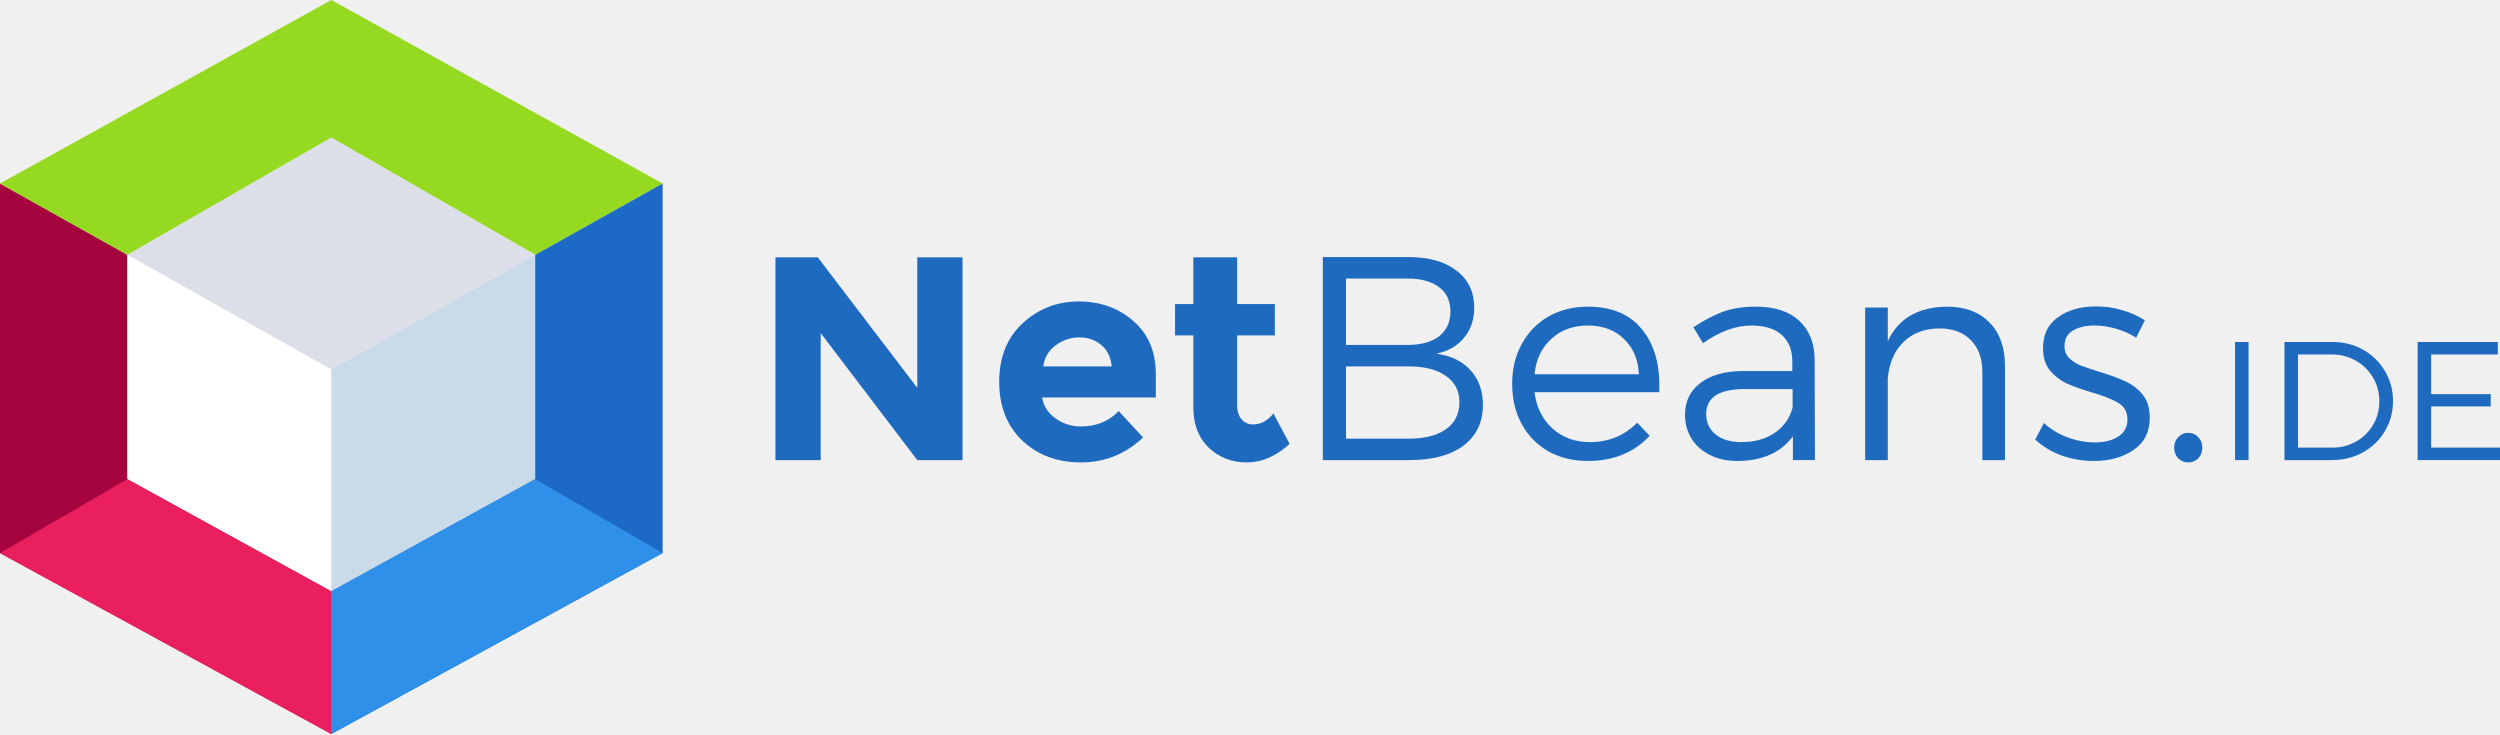
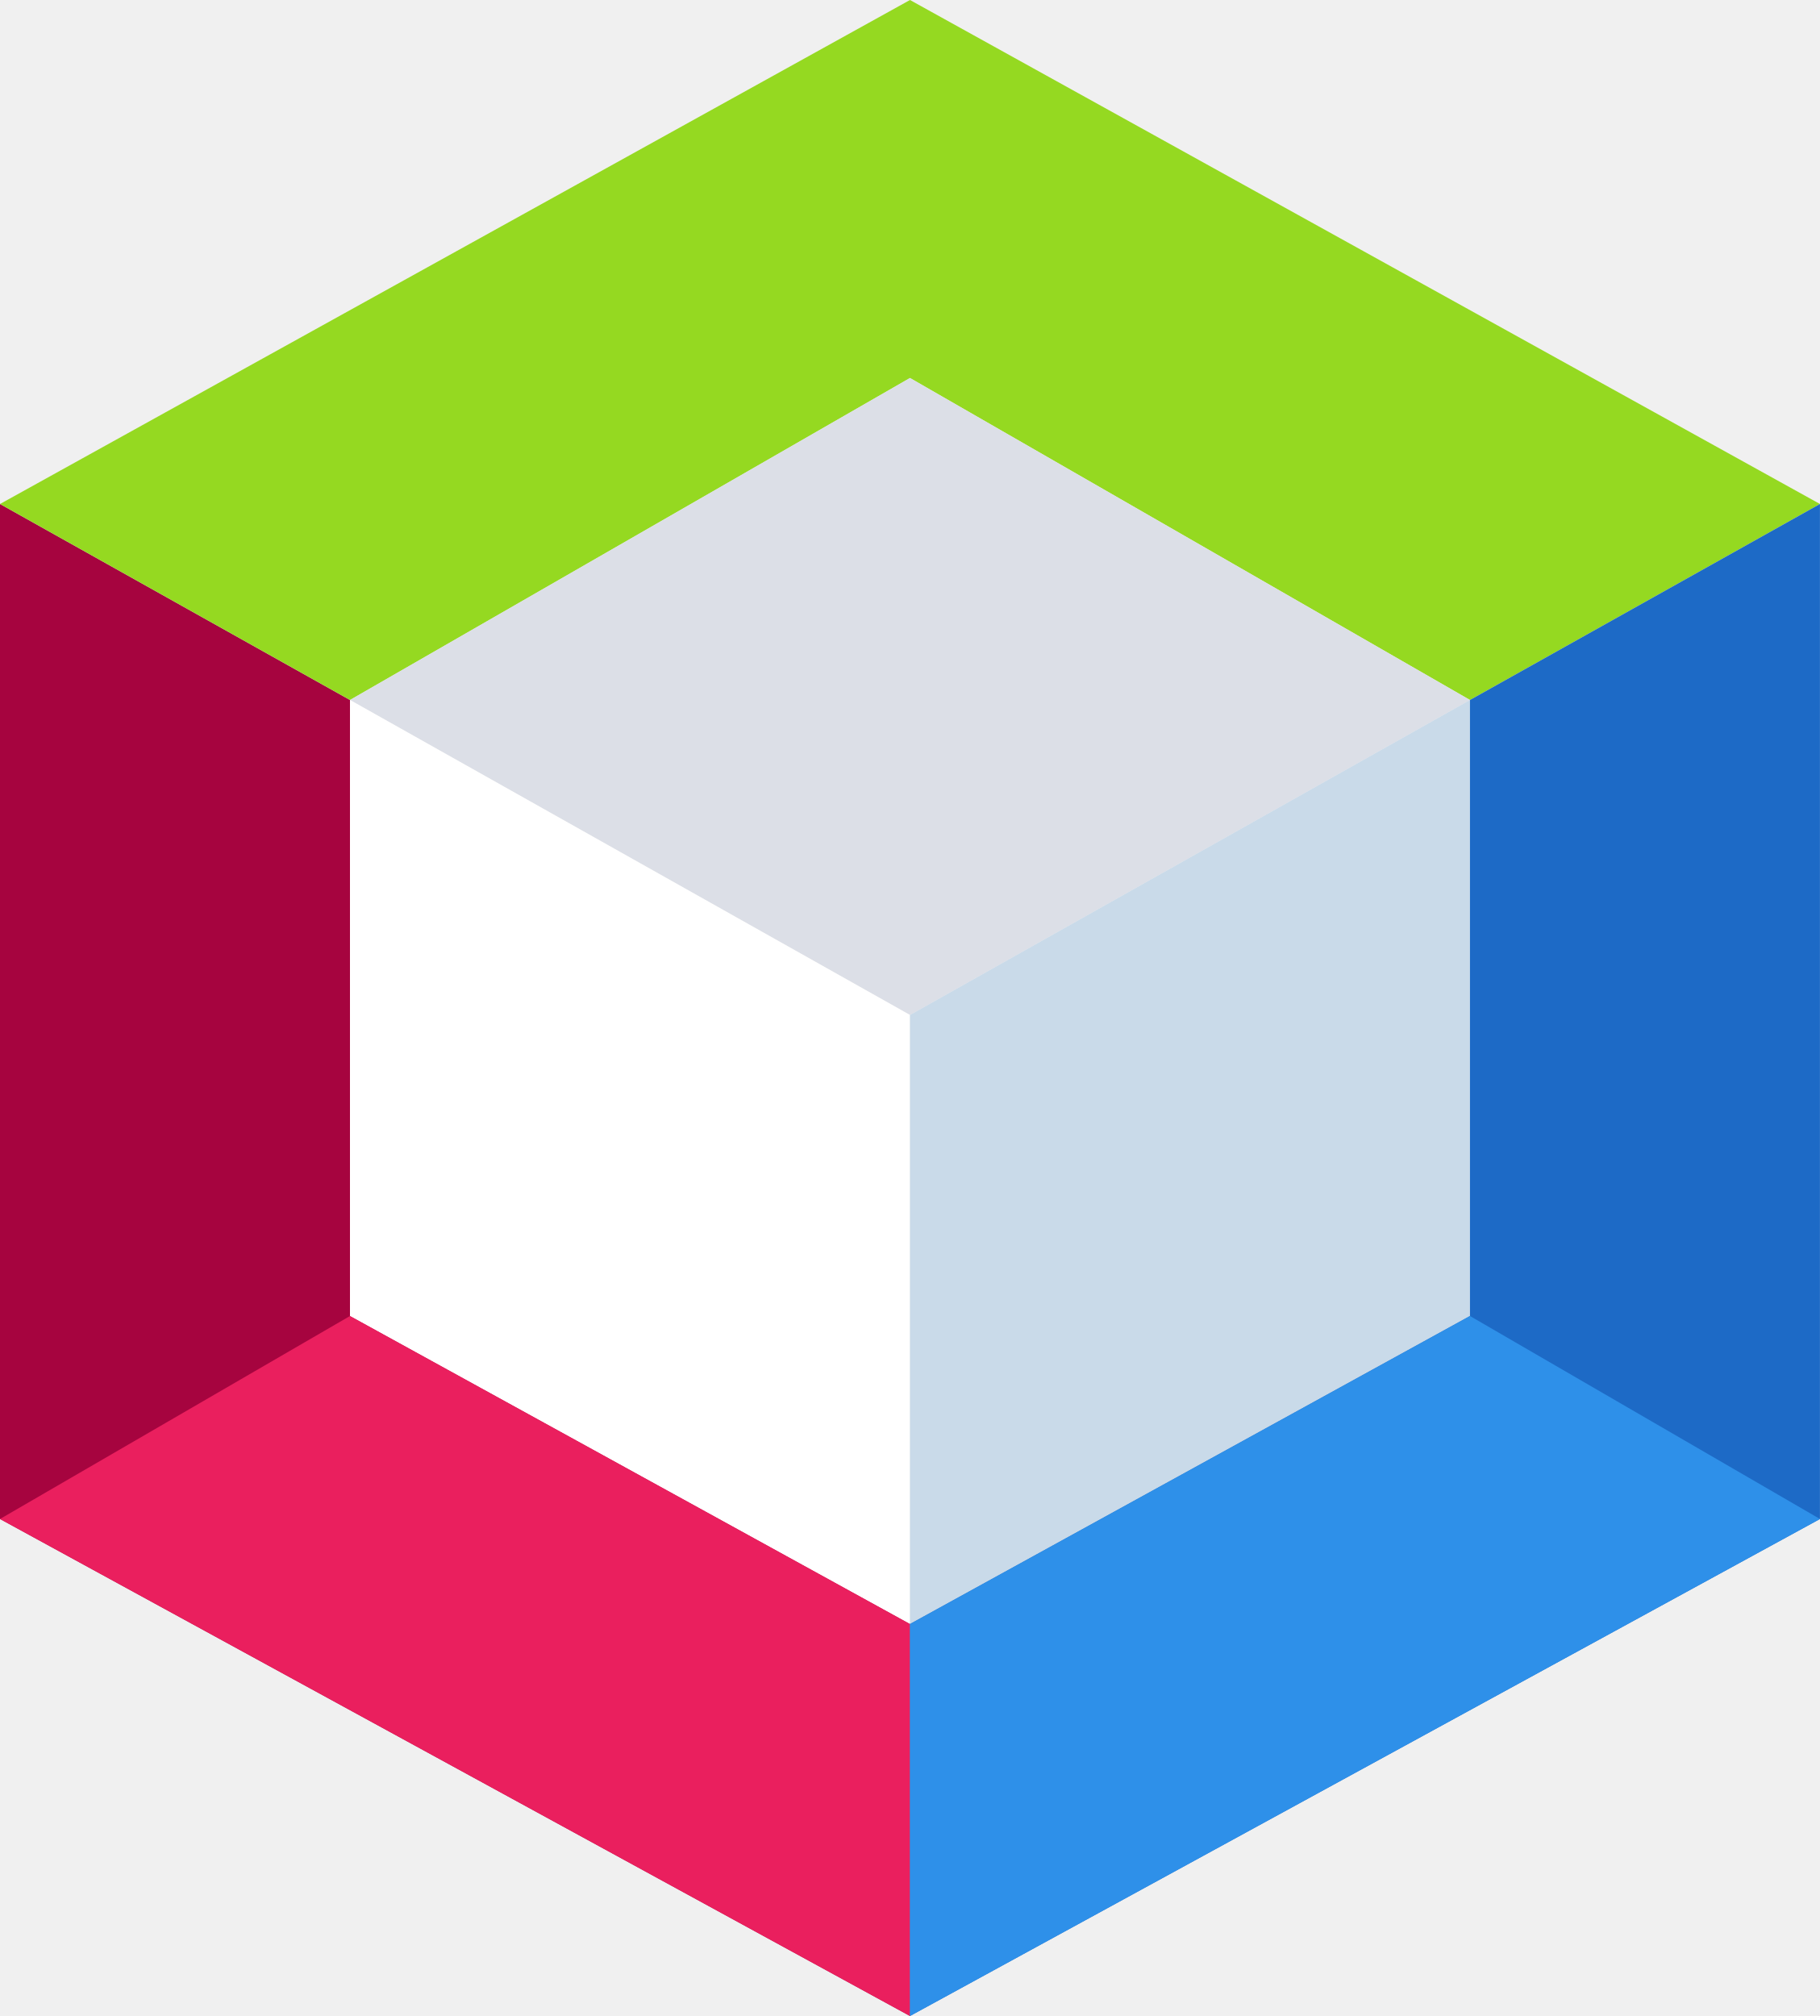
- <svg xmlns="http://www.w3.org/2000/svg" id="svg18" version="1.1" viewBox="0 0 980.925 288" height="288" width="980.925">
-   <defs id="defs22" />
-   <g style="fill:none;fill-rule:evenodd;stroke:none;stroke-width:0" id="g16">
-     <path style="fill:#a6043f;fill-opacity:1" id="path4" d="M 130,288 0,217 V 72 l 50,28 v 88 l 80,44" />
-     <path style="fill:#95d921;fill-opacity:1" id="path6" d="m 0,72 50,28 80,-46 80,46 L 260,72 130,0 Z" />
-     <path style="fill:#dcdfe7" id="path8" d="m 130,54 80,46 -80,45 -80,-45 z" />
-     <path style="fill:#ffffff" id="path10" d="m 50,100 80,45 v 87 L 50,188 Z" />
-     <path style="fill:#c9dae9" id="path12" d="m 130,145 80,-45 v 88 l -80,44 z" />
-     <path style="fill:#1d6ac6;fill-opacity:1" id="path14" d="M 130,288 260,217 V 72 l -50,28 v 88 l -80,44" />
-     <path id="path4-3" d="M 130,288 0,217 l 50,-29 80,44" style="fill:#ea1f5e;fill-opacity:1" />
-     <path id="path14-6" d="m 130,288 130,-71 -50,-29 -80,44" style="fill:#2e90e9;fill-opacity:1" />
-     <g id="text886" style="font-style:normal;font-variant:normal;font-weight:normal;font-stretch:normal;font-size:113.805px;line-height:125%;font-family:Montserrat;-inkscape-font-specification:Montserrat;letter-spacing:0px;word-spacing:0px;fill:#1e6abf;fill-opacity:1;stroke:none;stroke-width:4.138px;stroke-linecap:butt;stroke-linejoin:miter;stroke-opacity:1" aria-label="NetBeans.IDE">
-       <path id="path894" style="font-style:normal;font-variant:normal;font-weight:bold;font-stretch:normal;font-family:Montserrat;-inkscape-font-specification:'Montserrat Bold';fill:#1e6abf;fill-opacity:1;stroke-width:4.138px" d="m 359.914,100.98 h 17.754 v 79.55 h -17.754 l -37.897,-49.847 v 49.847 h -17.754 v -79.55 h 16.616 l 39.035,51.212 z" />
-       <path id="path896" style="font-style:normal;font-variant:normal;font-weight:bold;font-stretch:normal;font-family:Montserrat;-inkscape-font-specification:'Montserrat Bold';fill:#1e6abf;fill-opacity:1;stroke-width:4.138px" d="m 448.501,171.653 q -10.356,9.787 -24.354,9.787 -13.884,0 -22.989,-8.535 -9.104,-8.649 -9.104,-23.102 0,-14.453 9.218,-22.989 9.332,-8.535 21.964,-8.535 12.632,0 21.395,7.625 8.877,7.625 8.877,20.94 v 9.104 h -44.612 q 0.797,5.007 5.235,8.194 4.438,3.187 10.015,3.187 8.991,0 14.795,-6.032 z m -12.291,-27.882 q -0.569,-5.463 -4.097,-8.422 -3.528,-2.959 -8.649,-2.959 -5.007,0 -9.218,3.073 -4.211,3.073 -4.894,8.308 z" />
-       <path id="path898" style="font-style:normal;font-variant:normal;font-weight:bold;font-stretch:normal;font-family:Montserrat;-inkscape-font-specification:'Montserrat Bold';fill:#1e6abf;fill-opacity:1;stroke-width:4.138px" d="m 485.411,131.594 v 27.427 q 0,3.528 1.821,5.576 1.821,1.935 4.325,1.935 4.78,0 8.08,-4.325 l 6.373,11.95 q -7.966,7.284 -16.843,7.284 -8.763,0 -14.908,-5.804 -6.032,-5.804 -6.032,-15.819 v -28.224 h -7.17 v -12.291 h 7.17 v -18.323 h 17.185 v 18.323 h 14.795 v 12.291 z" />
-       <path id="path900" style="font-style:normal;font-variant:normal;font-weight:300;font-stretch:normal;font-family:Montserrat;-inkscape-font-specification:'Montserrat Light';fill:#1e6abf;fill-opacity:1;stroke-width:4.138px" d="m 552.608,100.866 q 12.063,0 18.892,5.349 6.942,5.235 6.942,14.567 0,6.942 -3.983,11.722 -3.869,4.78 -10.812,6.259 8.649,1.252 13.429,6.601 4.78,5.349 4.78,13.543 0,10.129 -7.625,15.933 -7.625,5.69 -21.168,5.69 h -34.028 v -79.664 z m -0.455,34.483 q 8.08,0 12.519,-3.414 4.438,-3.528 4.438,-9.787 0,-6.145 -4.438,-9.446 -4.438,-3.414 -12.519,-3.414 h -24.013 v 26.061 z m 0,36.759 q 9.787,0.114 15.136,-3.642 5.349,-3.756 5.349,-10.698 0,-6.715 -5.463,-10.356 -5.349,-3.756 -15.022,-3.642 h -24.013 v 28.338 z" />
-       <path id="path902" style="font-style:normal;font-variant:normal;font-weight:300;font-stretch:normal;font-family:Montserrat;-inkscape-font-specification:'Montserrat Light';fill:#1e6abf;fill-opacity:1;stroke-width:4.138px" d="m 623.03,120.327 q 14.226,0 21.395,9.104 7.284,8.991 6.601,24.468 h -48.936 q 1.138,8.877 7.056,14.226 5.918,5.349 14.681,5.349 5.463,0 10.242,-1.935 4.78,-2.048 8.308,-5.69 l 4.894,5.121 q -4.325,4.78 -10.584,7.397 -6.145,2.504 -13.543,2.504 -8.763,0 -15.591,-3.756 -6.715,-3.869 -10.47,-10.698 -3.756,-6.942 -3.756,-15.819 0,-8.763 3.756,-15.591 3.756,-6.942 10.47,-10.812 6.828,-3.869 15.478,-3.869 z m 20.03,26.517 q -0.455,-8.763 -5.918,-13.884 -5.349,-5.235 -14.112,-5.235 -8.649,0 -14.339,5.235 -5.69,5.121 -6.601,13.884 z" />
-       <path id="path904" style="font-style:normal;font-variant:normal;font-weight:300;font-stretch:normal;font-family:Montserrat;-inkscape-font-specification:'Montserrat Light';fill:#1e6abf;fill-opacity:1;stroke-width:4.138px" d="m 703.478,180.53 v -9.332 q -7.17,9.673 -21.964,9.673 -6.032,0 -10.698,-2.39 -4.666,-2.39 -7.17,-6.487 -2.504,-4.097 -2.504,-9.218 0,-7.853 5.918,-12.405 5.918,-4.666 16.502,-4.78 h 19.688 v -3.756 q 0,-6.715 -4.097,-10.356 -4.097,-3.756 -11.95,-3.756 -9.218,0 -19.005,6.942 l -3.756,-6.259 q 6.373,-4.211 11.722,-6.145 5.463,-1.935 12.746,-1.935 11.039,0 16.957,5.463 6.032,5.463 6.145,15.136 l 0.114,39.604 z m -20.257,-7.056 q 7.625,0 12.974,-3.528 5.463,-3.642 7.17,-10.015 v -7.284 H 684.7 q -15.25,0 -15.25,9.787 0,5.007 3.756,8.08 3.756,2.959 10.015,2.959 z" />
-       <path id="path906" style="font-style:normal;font-variant:normal;font-weight:300;font-stretch:normal;font-family:Montserrat;-inkscape-font-specification:'Montserrat Light';fill:#1e6abf;fill-opacity:1;stroke-width:4.138px" d="m 763.928,120.327 q 10.698,0 16.729,6.259 6.032,6.145 6.032,17.071 v 36.873 h -8.877 v -34.597 q 0,-7.966 -4.552,-12.519 -4.438,-4.552 -12.405,-4.552 -8.763,0.114 -14.112,5.463 -5.235,5.235 -6.032,14.112 v 32.093 h -8.877 v -59.862 h 8.877 v 13.201 q 6.145,-13.315 23.216,-13.543 z" />
-       <path id="path908" style="font-style:normal;font-variant:normal;font-weight:300;font-stretch:normal;font-family:Montserrat;-inkscape-font-specification:'Montserrat Light';fill:#1e6abf;fill-opacity:1;stroke-width:4.138px" d="m 838.157,132.504 q -3.528,-2.276 -7.853,-3.528 -4.325,-1.252 -8.422,-1.252 -5.349,0 -8.649,2.049 -3.187,1.935 -3.187,6.032 0,2.845 1.821,4.666 1.821,1.821 4.552,2.959 2.731,1.024 7.511,2.504 6.259,1.935 10.129,3.756 3.983,1.821 6.715,5.235 2.731,3.414 2.731,8.991 0,8.308 -6.373,12.632 -6.259,4.325 -15.591,4.325 -6.487,0 -12.632,-2.162 -6.145,-2.276 -10.356,-6.259 l 3.414,-6.487 q 3.756,3.528 9.104,5.576 5.463,2.049 10.812,2.049 5.69,0 9.218,-2.276 3.642,-2.276 3.642,-6.715 0,-4.325 -3.528,-6.487 -3.528,-2.162 -10.698,-4.211 -6.032,-1.821 -9.787,-3.528 -3.756,-1.821 -6.487,-5.121 -2.618,-3.3 -2.618,-8.649 0,-8.08 5.918,-12.177 5.918,-4.211 14.908,-4.211 5.235,0 10.242,1.479 5.007,1.479 8.877,3.983 z" />
-       <path id="path910" style="font-style:normal;font-variant:normal;font-weight:300;font-stretch:normal;font-family:Montserrat;-inkscape-font-specification:'Montserrat Light';fill:#1e6abf;fill-opacity:1;stroke-width:4.138px" d="m 858.657,169.832 q 2.276,0 3.869,1.707 1.593,1.593 1.593,4.097 0,2.504 -1.593,4.211 -1.593,1.593 -3.869,1.593 -2.39,0 -3.983,-1.593 -1.593,-1.707 -1.593,-4.211 0,-2.504 1.593,-4.097 1.593,-1.707 3.983,-1.707 z" />
-       <path id="path912" style="font-size:66.214px;fill:#1e6abf;fill-opacity:1;stroke-width:4.138px" d="m 876.967,134.18 h 5.297 v 46.35 h -5.297 z" />
-       <path id="path914" style="font-size:66.214px;fill:#1e6abf;fill-opacity:1;stroke-width:4.138px" d="m 915.104,134.18 q 6.688,0 12.117,3.046 5.43,3.046 8.542,8.343 3.178,5.297 3.178,11.786 0,6.489 -3.178,11.786 -3.112,5.297 -8.608,8.343 -5.496,3.046 -12.25,3.046 h -18.54 v -46.35 z m 0.066,41.45 q 5.098,0 9.27,-2.384 4.238,-2.384 6.688,-6.555 2.45,-4.171 2.45,-9.27 0,-5.165 -2.516,-9.336 -2.45,-4.171 -6.688,-6.555 -4.238,-2.45 -9.402,-2.45 h -13.309 v 36.55 z" />
-       <path id="path916" style="font-size:66.214px;fill:#1e6abf;fill-opacity:1;stroke-width:4.138px" d="m 948.613,134.18 h 31.452 v 4.9 h -26.155 v 15.56 h 23.374 v 4.834 h -23.374 v 16.156 h 27.015 v 4.9 h -32.312 z" />
+ <svg xmlns="http://www.w3.org/2000/svg" width="260px" height="288px" viewBox="0 0 260 288" version="1.1">
+   <g id="Page-1" stroke="none" stroke-width="1" fill="none" fill-rule="evenodd">
+     <g id="apachenetbeans-original" fill-rule="nonzero">
+       <polyline id="path4" fill="#A6043F" points="130 288 0 217 0 72 50 100 50 188 130 232" />
+       <polygon id="path6" fill="#95D921" points="0 72 50 100 130 54 210 100 260 72 130 0" />
+       <polygon id="path8" fill="#DCDFE7" points="130 54 210 100 130 145 50 100" />
+       <polygon id="path10" fill="#FFFFFF" points="50 100 130 145 130 232 50 188" />
+       <polygon id="path12" fill="#C9DAE9" points="130 145 210 100 210 188 130 232" />
+       <polyline id="path14" fill="#1D6AC6" points="130 288 260 217 260 72 210 100 210 188 130 232" />
+       <polyline id="path4-3" fill="#EA1F5E" points="130 288 0 217 50 188 130 232" />
+       <polyline id="path14-6" fill="#2E90E9" points="130 288 260 217 210 188 130 232" />
    </g>
  </g>
</svg>
